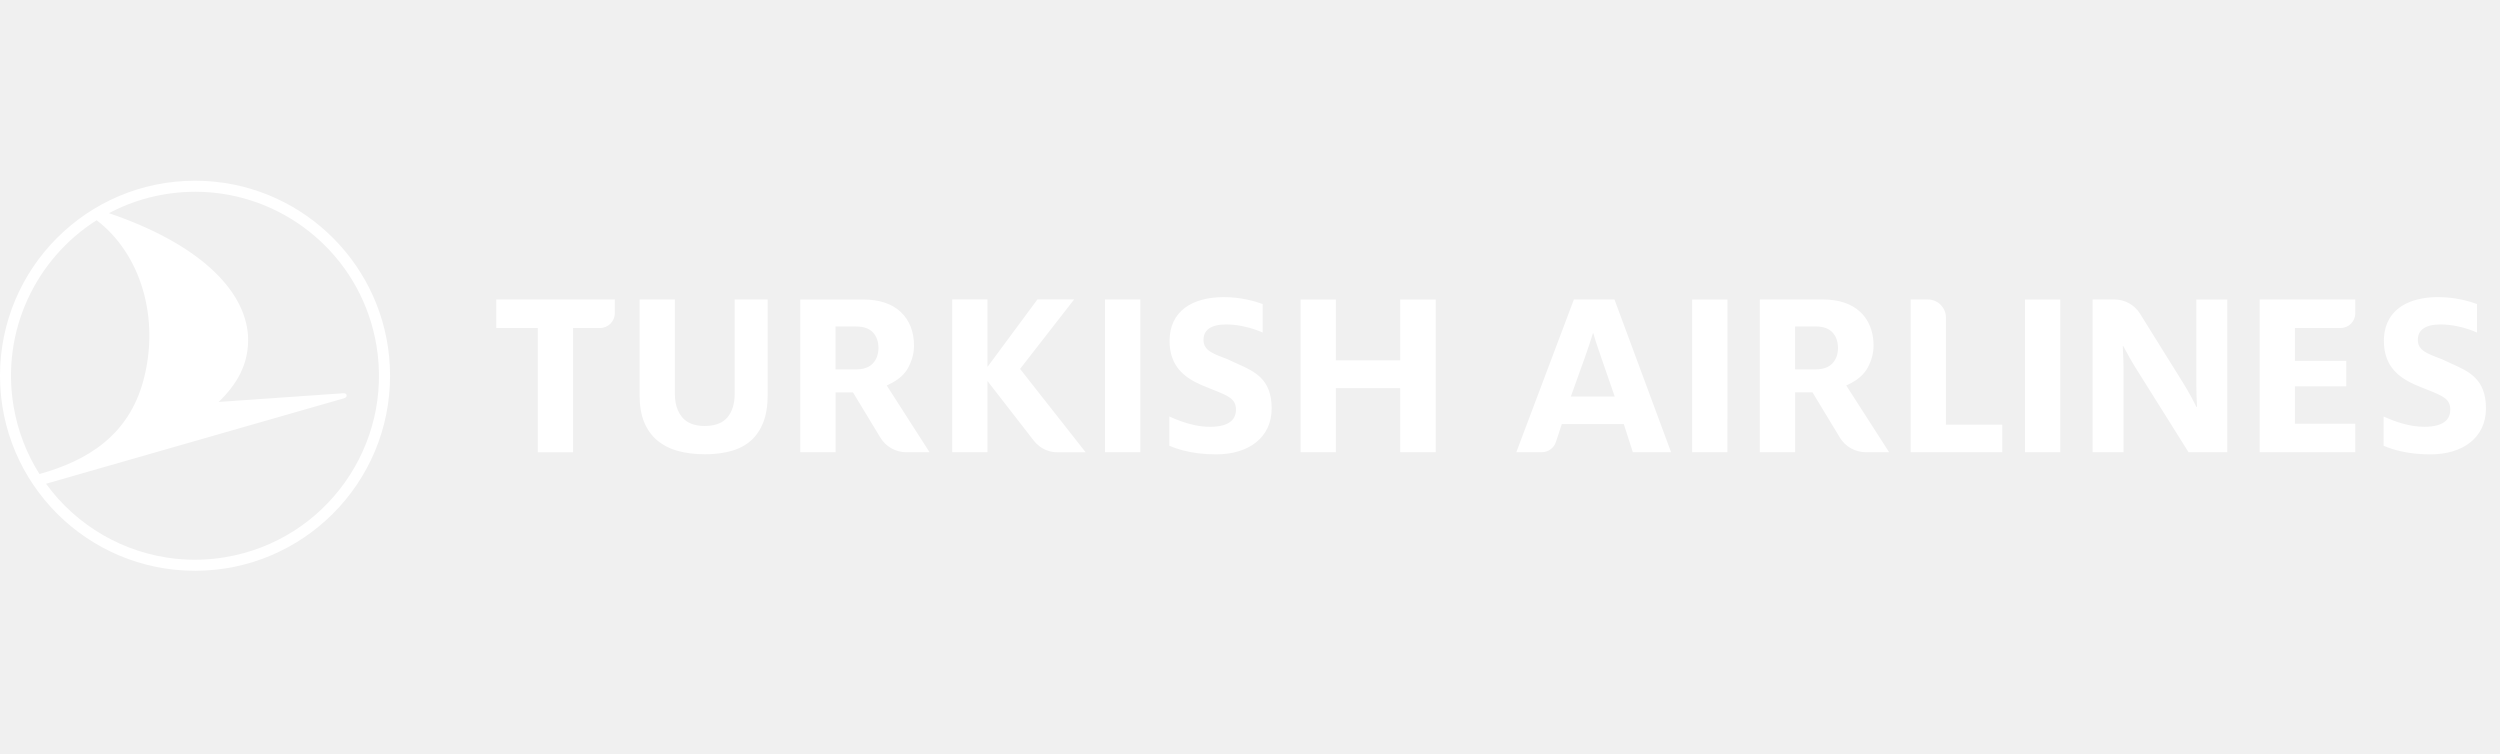
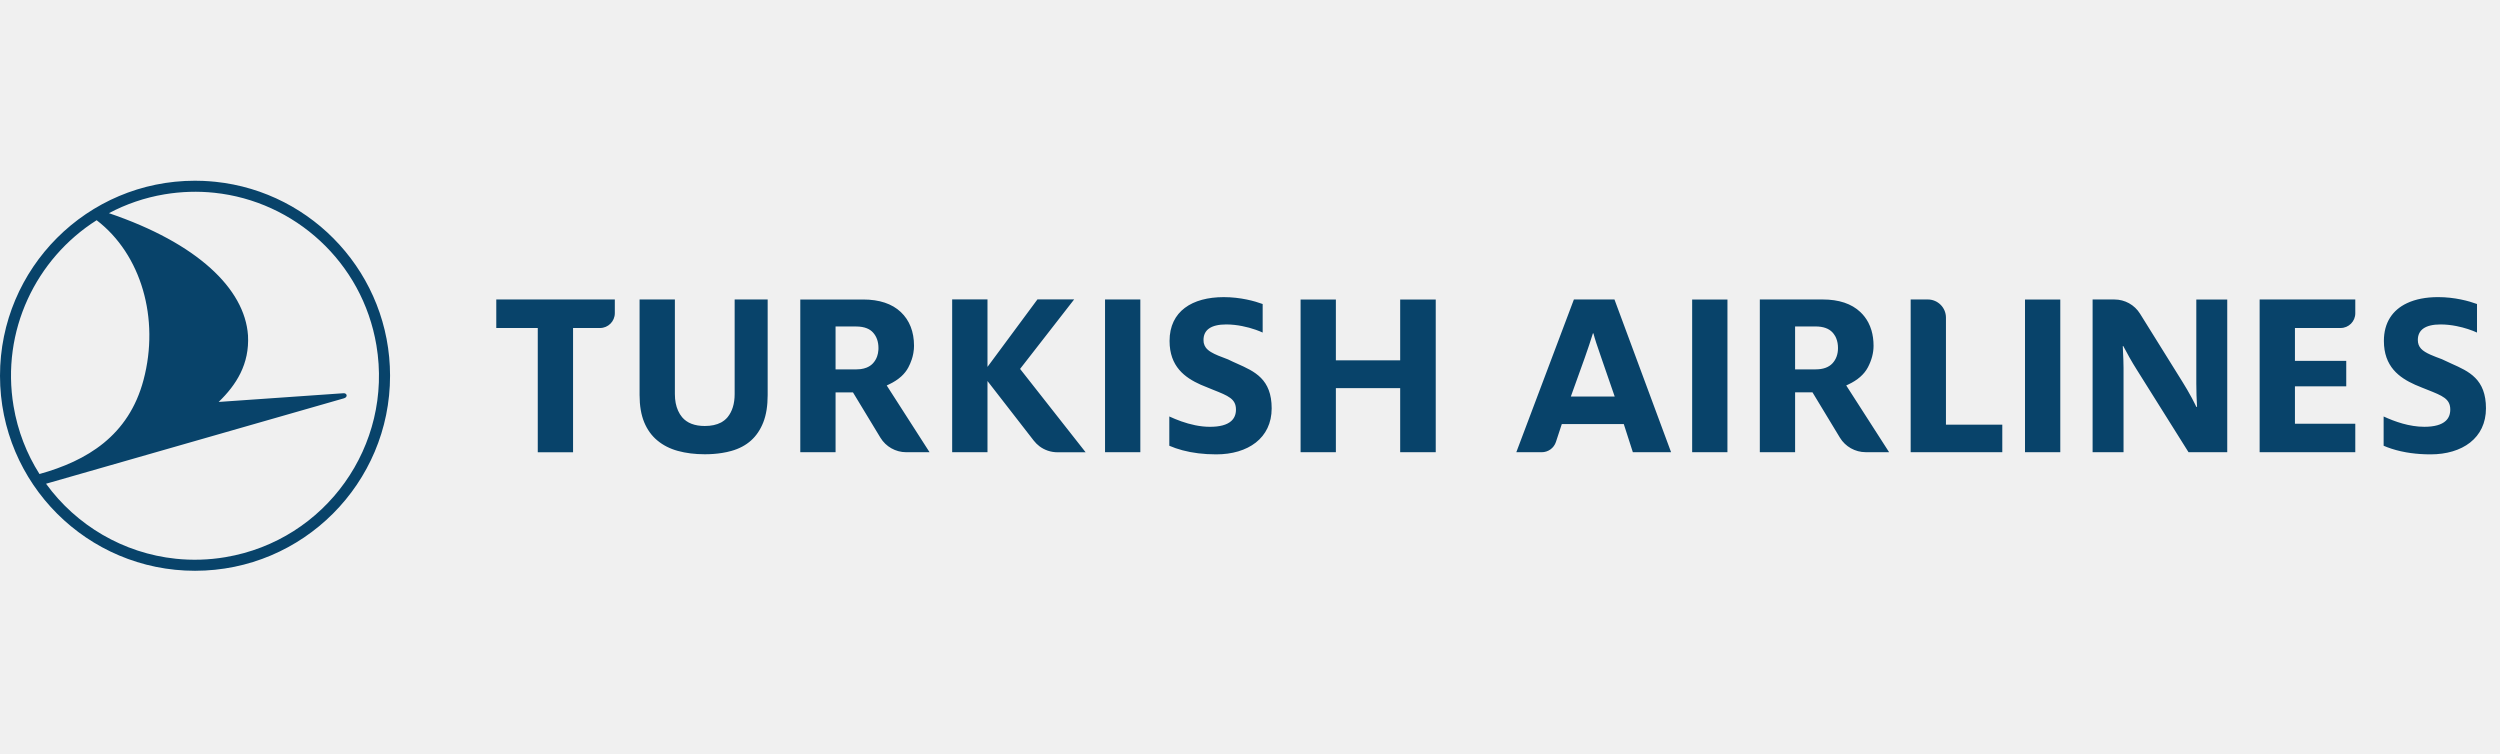
<svg xmlns="http://www.w3.org/2000/svg" width="166" height="50" viewBox="0 0 166 50" fill="none">
-   <path fill-rule="evenodd" clip-rule="evenodd" d="M6.417 14.623C9.377 16.886 10.615 21.157 9.529 25.233C8.545 28.936 5.773 30.598 2.621 31.475C1.778 30.145 1.178 28.626 0.901 26.973C0.061 21.974 2.387 17.175 6.417 14.623ZM24.994 22.927C26.111 29.578 21.624 35.878 14.972 36.995C13.852 37.185 12.744 37.213 11.669 37.1C8.197 36.737 5.069 34.893 3.057 32.12L22.835 26.449C22.958 26.413 23.013 26.341 23.018 26.272C23.023 26.184 22.943 26.101 22.811 26.11L14.519 26.689C15.686 25.562 16.575 24.178 16.467 22.266C16.249 19.168 13.096 16.144 7.233 14.155C8.359 13.557 9.595 13.126 10.923 12.903C12.043 12.717 13.152 12.686 14.227 12.799C19.55 13.356 24.064 17.391 24.994 22.927ZM25.9 24.946C25.898 18.253 20.818 12.749 14.304 12.071C14.038 12.044 13.77 12.024 13.499 12.012C13.315 12.004 13.131 12 12.945 12C5.792 12.002 -0.003 17.802 1.2195e-06 24.955C0.003 32.107 5.802 37.902 12.954 37.9C20.106 37.897 25.903 32.097 25.9 24.946ZM92.972 25.77V30.028H95.333V19.887H92.972V23.927H88.702V19.887H86.359V30.028H88.702V25.77H92.972ZM42.468 19.886V26.236C42.468 26.938 42.571 27.545 42.775 28.039C42.978 28.529 43.271 28.936 43.649 29.248C44.028 29.564 44.487 29.798 45.01 29.941C45.543 30.088 46.143 30.163 46.796 30.163C47.203 30.163 47.587 30.134 47.944 30.076C48.161 30.042 48.368 29.997 48.565 29.941C49.077 29.798 49.515 29.566 49.866 29.252C50.216 28.939 50.491 28.531 50.683 28.041C50.877 27.549 50.973 26.941 50.973 26.236V19.886H48.781V26.168C48.781 26.807 48.621 27.324 48.31 27.703C48.244 27.782 48.171 27.852 48.09 27.915C48.041 27.953 47.987 27.989 47.934 28.022L47.867 28.059C47.58 28.209 47.223 28.286 46.797 28.286C46.125 28.286 45.62 28.09 45.294 27.705C45.185 27.575 45.095 27.429 45.023 27.267C44.883 26.957 44.812 26.59 44.812 26.168V19.886L42.468 19.886ZM35.708 21.78V30.03H38.051V21.78H39.838C40.382 21.78 40.824 21.338 40.824 20.794V19.886H32.953V21.78H35.708ZM73.374 19.885H75.718V30.028H73.374V19.885ZM65.647 25.4L65.569 25.299V25.48V30.025H63.224V19.882H65.569V24.176V24.36L65.65 24.254L68.885 19.882H71.323L67.796 24.415L67.734 24.495L67.796 24.575L72.086 30.031H70.219C69.78 30.031 69.364 29.89 69.023 29.634C68.882 29.527 68.754 29.402 68.642 29.258L65.647 25.4ZM55.481 24.528H56.847C56.953 24.528 57.053 24.522 57.148 24.51C57.292 24.49 57.424 24.457 57.543 24.409C57.708 24.343 57.848 24.249 57.962 24.127C58.086 23.993 58.18 23.837 58.241 23.663C58.287 23.531 58.316 23.388 58.326 23.233L58.33 23.112C58.33 22.691 58.209 22.345 57.971 22.082C57.862 21.96 57.724 21.866 57.558 21.799C57.36 21.719 57.122 21.679 56.847 21.679H55.481V24.528ZM60.168 30.027C59.474 30.027 58.82 29.658 58.461 29.065L56.637 26.054H55.482V30.027H53.139V19.887H57.315C58.389 19.887 59.228 20.167 59.813 20.719C60.395 21.27 60.691 22.026 60.691 22.962C60.691 23.113 60.678 23.264 60.651 23.416L60.635 23.507C60.612 23.626 60.581 23.746 60.541 23.865C60.51 23.959 60.475 24.052 60.434 24.145C60.397 24.229 60.357 24.312 60.314 24.396C60.199 24.614 60.042 24.813 59.846 24.993C59.62 25.198 59.342 25.378 59.013 25.532L58.878 25.595L61.723 30.027L60.168 30.027ZM77.642 27.653V29.598C78.176 29.828 78.815 30.007 79.567 30.1C79.937 30.145 80.333 30.17 80.759 30.17C82.863 30.17 84.439 29.092 84.439 27.115C84.439 25.169 83.31 24.665 82.147 24.146L81.853 24.014L81.537 23.863C81.059 23.684 80.677 23.542 80.406 23.374C80.261 23.286 80.146 23.19 80.065 23.078C80.003 22.994 79.96 22.9 79.936 22.793L79.923 22.726C79.916 22.677 79.913 22.626 79.913 22.572C79.913 21.919 80.393 21.543 81.422 21.543C82.133 21.543 82.844 21.709 83.378 21.896C83.554 21.958 83.711 22.022 83.841 22.082V20.187C83.312 19.991 82.366 19.729 81.256 19.729C79.168 19.729 77.659 20.661 77.659 22.638C77.659 24.337 78.671 25.072 79.73 25.546C80.031 25.675 80.303 25.783 80.545 25.88C81.561 26.283 82.068 26.484 82.068 27.196C82.068 27.519 81.961 27.775 81.749 27.962C81.466 28.212 80.997 28.34 80.344 28.34C79.676 28.34 79.021 28.184 78.437 27.978C78.153 27.878 77.886 27.765 77.642 27.653ZM150.04 30.028V19.885H156.391V20.805C156.391 21.342 155.953 21.779 155.418 21.779H152.384V23.96H155.791V25.653H152.384V28.135H156.391V30.028H150.04ZM126.868 19.885V30.027L132.952 30.026V28.2H129.211V21.089C129.211 20.425 128.671 19.885 128.007 19.885H126.868ZM112.359 30.025V19.889H114.703L114.701 30.025H112.359ZM120.56 24.526H119.194V21.677H120.56C121.063 21.677 121.443 21.813 121.684 22.08L121.757 22.168C121.788 22.209 121.816 22.252 121.842 22.296L121.882 22.366C121.899 22.401 121.915 22.437 121.929 22.474C122.005 22.662 122.043 22.875 122.043 23.11C122.043 23.522 121.919 23.863 121.674 24.127C121.427 24.392 121.053 24.526 120.56 24.526ZM122.172 29.064C122.531 29.657 123.187 30.025 123.881 30.025H125.436L122.589 25.593L122.726 25.53C123.342 25.243 123.779 24.86 124.026 24.394C124.277 23.919 124.404 23.437 124.404 22.961C124.404 22.589 124.357 22.245 124.264 21.931C124.209 21.747 124.139 21.573 124.053 21.41C123.916 21.152 123.741 20.921 123.526 20.718C122.941 20.165 122.101 19.885 121.028 19.885H116.852V30.025H119.195V26.053H120.35L122.172 29.064ZM104.303 26.332L105.224 23.768C105.428 23.192 105.633 22.583 105.769 22.134H105.803C105.852 22.327 105.917 22.54 105.989 22.764C106.073 23.023 106.168 23.299 106.267 23.58L106.331 23.768L107.217 26.332H104.303ZM107.2 19.884H104.507L100.683 30.027H102.372C102.8 30.027 103.179 29.754 103.313 29.347L103.704 28.157H107.819L108.421 30.027H110.96L107.2 19.884ZM158.273 27.654V29.598C158.609 29.743 158.989 29.868 159.411 29.963C159.528 29.99 159.647 30.014 159.77 30.035L160.069 30.082C160.475 30.139 160.914 30.17 161.39 30.17C163.493 30.17 165.068 29.091 165.068 27.114C165.068 25.168 163.94 24.664 162.776 24.145C162.572 24.054 162.368 23.962 162.168 23.863L162.15 23.854C161.855 23.744 161.599 23.648 161.382 23.551C160.837 23.308 160.544 23.059 160.544 22.572C160.544 21.919 161.024 21.543 162.053 21.543C162.412 21.543 162.771 21.585 163.108 21.651C163.656 21.759 164.142 21.93 164.473 22.082V20.186C163.941 19.99 162.997 19.728 161.886 19.728C161.092 19.728 160.383 19.863 159.807 20.139C158.869 20.588 158.29 21.412 158.29 22.637C158.29 24.337 159.302 25.072 160.361 25.546C160.524 25.616 160.679 25.68 160.825 25.739L161.176 25.879C162.191 26.282 162.698 26.483 162.698 27.195C162.698 27.509 162.598 27.759 162.398 27.945C162.117 28.206 161.642 28.339 160.974 28.339C159.98 28.339 159.018 27.997 158.273 27.654ZM138.949 19.886H140.401C141.091 19.886 141.732 20.242 142.096 20.827L144.926 25.372C145.125 25.689 145.345 26.069 145.537 26.424C145.62 26.58 145.698 26.731 145.766 26.87L145.835 27.016H145.884C145.852 26.56 145.835 25.925 145.835 25.47V19.887H147.889V30.028H145.319L141.878 24.541C141.557 24.037 141.223 23.435 140.986 22.979H140.953L140.969 23.377C140.986 23.717 141.003 24.081 141.003 24.428V30.028H138.949V19.886ZM136.803 19.889H134.46V30.025H136.803V19.889Z" fill="white" />
+   <path fill-rule="evenodd" clip-rule="evenodd" d="M6.417 14.623C9.377 16.886 10.615 21.157 9.529 25.233C8.545 28.936 5.773 30.598 2.621 31.475C1.778 30.145 1.178 28.626 0.901 26.973C0.061 21.974 2.387 17.175 6.417 14.623ZM24.994 22.927C26.111 29.578 21.624 35.878 14.972 36.995C13.852 37.185 12.744 37.213 11.669 37.1C8.197 36.737 5.069 34.893 3.057 32.12L22.835 26.449C22.958 26.413 23.013 26.341 23.018 26.272C23.023 26.184 22.943 26.101 22.811 26.11L14.519 26.689C15.686 25.562 16.575 24.178 16.467 22.266C16.249 19.168 13.096 16.144 7.233 14.155C8.359 13.557 9.595 13.126 10.923 12.903C12.043 12.717 13.152 12.686 14.227 12.799C19.55 13.356 24.064 17.391 24.994 22.927ZM25.9 24.946C25.898 18.253 20.818 12.749 14.304 12.071C14.038 12.044 13.77 12.024 13.499 12.012C13.315 12.004 13.131 12 12.945 12C5.792 12.002 -0.003 17.802 1.2195e-06 24.955C0.003 32.107 5.802 37.902 12.954 37.9C20.106 37.897 25.903 32.097 25.9 24.946ZM92.972 25.77V30.028H95.333V19.887H92.972V23.927H88.702V19.887H86.359V30.028H88.702V25.77H92.972ZM42.468 19.886V26.236C42.468 26.938 42.571 27.545 42.775 28.039C42.978 28.529 43.271 28.936 43.649 29.248C44.028 29.564 44.487 29.798 45.01 29.941C45.543 30.088 46.143 30.163 46.796 30.163C47.203 30.163 47.587 30.134 47.944 30.076C48.161 30.042 48.368 29.997 48.565 29.941C49.077 29.798 49.515 29.566 49.866 29.252C50.216 28.939 50.491 28.531 50.683 28.041C50.877 27.549 50.973 26.941 50.973 26.236V19.886H48.781V26.168C48.781 26.807 48.621 27.324 48.31 27.703C48.244 27.782 48.171 27.852 48.09 27.915C48.041 27.953 47.987 27.989 47.934 28.022L47.867 28.059C47.58 28.209 47.223 28.286 46.797 28.286C46.125 28.286 45.62 28.09 45.294 27.705C45.185 27.575 45.095 27.429 45.023 27.267C44.883 26.957 44.812 26.59 44.812 26.168V19.886L42.468 19.886ZM35.708 21.78V30.03H38.051V21.78H39.838C40.382 21.78 40.824 21.338 40.824 20.794V19.886H32.953V21.78H35.708ZM73.374 19.885H75.718V30.028H73.374V19.885ZM65.647 25.4L65.569 25.299V25.48V30.025H63.224V19.882H65.569V24.176V24.36L65.65 24.254L68.885 19.882H71.323L67.796 24.415L67.734 24.495L67.796 24.575L72.086 30.031H70.219C69.78 30.031 69.364 29.89 69.023 29.634C68.882 29.527 68.754 29.402 68.642 29.258L65.647 25.4ZM55.481 24.528H56.847C56.953 24.528 57.053 24.522 57.148 24.51C57.292 24.49 57.424 24.457 57.543 24.409C57.708 24.343 57.848 24.249 57.962 24.127C58.086 23.993 58.18 23.837 58.241 23.663C58.287 23.531 58.316 23.388 58.326 23.233L58.33 23.112C58.33 22.691 58.209 22.345 57.971 22.082C57.862 21.96 57.724 21.866 57.558 21.799C57.36 21.719 57.122 21.679 56.847 21.679H55.481V24.528ZM60.168 30.027C59.474 30.027 58.82 29.658 58.461 29.065L56.637 26.054H55.482V30.027H53.139V19.887H57.315C58.389 19.887 59.228 20.167 59.813 20.719C60.395 21.27 60.691 22.026 60.691 22.962C60.691 23.113 60.678 23.264 60.651 23.416L60.635 23.507C60.612 23.626 60.581 23.746 60.541 23.865C60.51 23.959 60.475 24.052 60.434 24.145C60.397 24.229 60.357 24.312 60.314 24.396C60.199 24.614 60.042 24.813 59.846 24.993C59.62 25.198 59.342 25.378 59.013 25.532L58.878 25.595L61.723 30.027L60.168 30.027ZM77.642 27.653V29.598C78.176 29.828 78.815 30.007 79.567 30.1C79.937 30.145 80.333 30.17 80.759 30.17C82.863 30.17 84.439 29.092 84.439 27.115C84.439 25.169 83.31 24.665 82.147 24.146L81.853 24.014L81.537 23.863C81.059 23.684 80.677 23.542 80.406 23.374C80.261 23.286 80.146 23.19 80.065 23.078C80.003 22.994 79.96 22.9 79.936 22.793L79.923 22.726C79.916 22.677 79.913 22.626 79.913 22.572C79.913 21.919 80.393 21.543 81.422 21.543C82.133 21.543 82.844 21.709 83.378 21.896C83.554 21.958 83.711 22.022 83.841 22.082V20.187C83.312 19.991 82.366 19.729 81.256 19.729C79.168 19.729 77.659 20.661 77.659 22.638C77.659 24.337 78.671 25.072 79.73 25.546C80.031 25.675 80.303 25.783 80.545 25.88C81.561 26.283 82.068 26.484 82.068 27.196C82.068 27.519 81.961 27.775 81.749 27.962C81.466 28.212 80.997 28.34 80.344 28.34C79.676 28.34 79.021 28.184 78.437 27.978C78.153 27.878 77.886 27.765 77.642 27.653ZM150.04 30.028V19.885H156.391V20.805C156.391 21.342 155.953 21.779 155.418 21.779H152.384V23.96H155.791V25.653H152.384V28.135H156.391V30.028H150.04ZM126.868 19.885V30.027L132.952 30.026V28.2H129.211V21.089C129.211 20.425 128.671 19.885 128.007 19.885H126.868ZM112.359 30.025V19.889H114.703L114.701 30.025H112.359ZM120.56 24.526H119.194V21.677H120.56C121.063 21.677 121.443 21.813 121.684 22.08L121.757 22.168C121.788 22.209 121.816 22.252 121.842 22.296L121.882 22.366C121.899 22.401 121.915 22.437 121.929 22.474C122.005 22.662 122.043 22.875 122.043 23.11C122.043 23.522 121.919 23.863 121.674 24.127C121.427 24.392 121.053 24.526 120.56 24.526ZM122.172 29.064C122.531 29.657 123.187 30.025 123.881 30.025H125.436L122.589 25.593L122.726 25.53C123.342 25.243 123.779 24.86 124.026 24.394C124.277 23.919 124.404 23.437 124.404 22.961C124.404 22.589 124.357 22.245 124.264 21.931C124.209 21.747 124.139 21.573 124.053 21.41C123.916 21.152 123.741 20.921 123.526 20.718C122.941 20.165 122.101 19.885 121.028 19.885H116.852V30.025H119.195V26.053H120.35L122.172 29.064ZM104.303 26.332L105.224 23.768C105.428 23.192 105.633 22.583 105.769 22.134H105.803C105.852 22.327 105.917 22.54 105.989 22.764C106.073 23.023 106.168 23.299 106.267 23.58L106.331 23.768L107.217 26.332H104.303ZM107.2 19.884H104.507L100.683 30.027H102.372C102.8 30.027 103.179 29.754 103.313 29.347L103.704 28.157H107.819L108.421 30.027H110.96L107.2 19.884ZM158.273 27.654V29.598C158.609 29.743 158.989 29.868 159.411 29.963C159.528 29.99 159.647 30.014 159.77 30.035L160.069 30.082C160.475 30.139 160.914 30.17 161.39 30.17C163.493 30.17 165.068 29.091 165.068 27.114C165.068 25.168 163.94 24.664 162.776 24.145C162.572 24.054 162.368 23.962 162.168 23.863L162.15 23.854C161.855 23.744 161.599 23.648 161.382 23.551C160.837 23.308 160.544 23.059 160.544 22.572C160.544 21.919 161.024 21.543 162.053 21.543C162.412 21.543 162.771 21.585 163.108 21.651C163.656 21.759 164.142 21.93 164.473 22.082V20.186C163.941 19.99 162.997 19.728 161.886 19.728C161.092 19.728 160.383 19.863 159.807 20.139C158.869 20.588 158.29 21.412 158.29 22.637C158.29 24.337 159.302 25.072 160.361 25.546C160.524 25.616 160.679 25.68 160.825 25.739L161.176 25.879C162.191 26.282 162.698 26.483 162.698 27.195C162.698 27.509 162.598 27.759 162.398 27.945C162.117 28.206 161.642 28.339 160.974 28.339C159.98 28.339 159.018 27.997 158.273 27.654ZM138.949 19.886H140.401C141.091 19.886 141.732 20.242 142.096 20.827L144.926 25.372C145.125 25.689 145.345 26.069 145.537 26.424C145.62 26.58 145.698 26.731 145.766 26.87L145.835 27.016H145.884C145.852 26.56 145.835 25.925 145.835 25.47V19.887H147.889V30.028H145.319L141.878 24.541C141.557 24.037 141.223 23.435 140.986 22.979H140.953L140.969 23.377C140.986 23.717 141.003 24.081 141.003 24.428V30.028H138.949V19.886ZM136.803 19.889H134.46V30.025H136.803V19.889Z" fill="#08436A" />
</svg>
